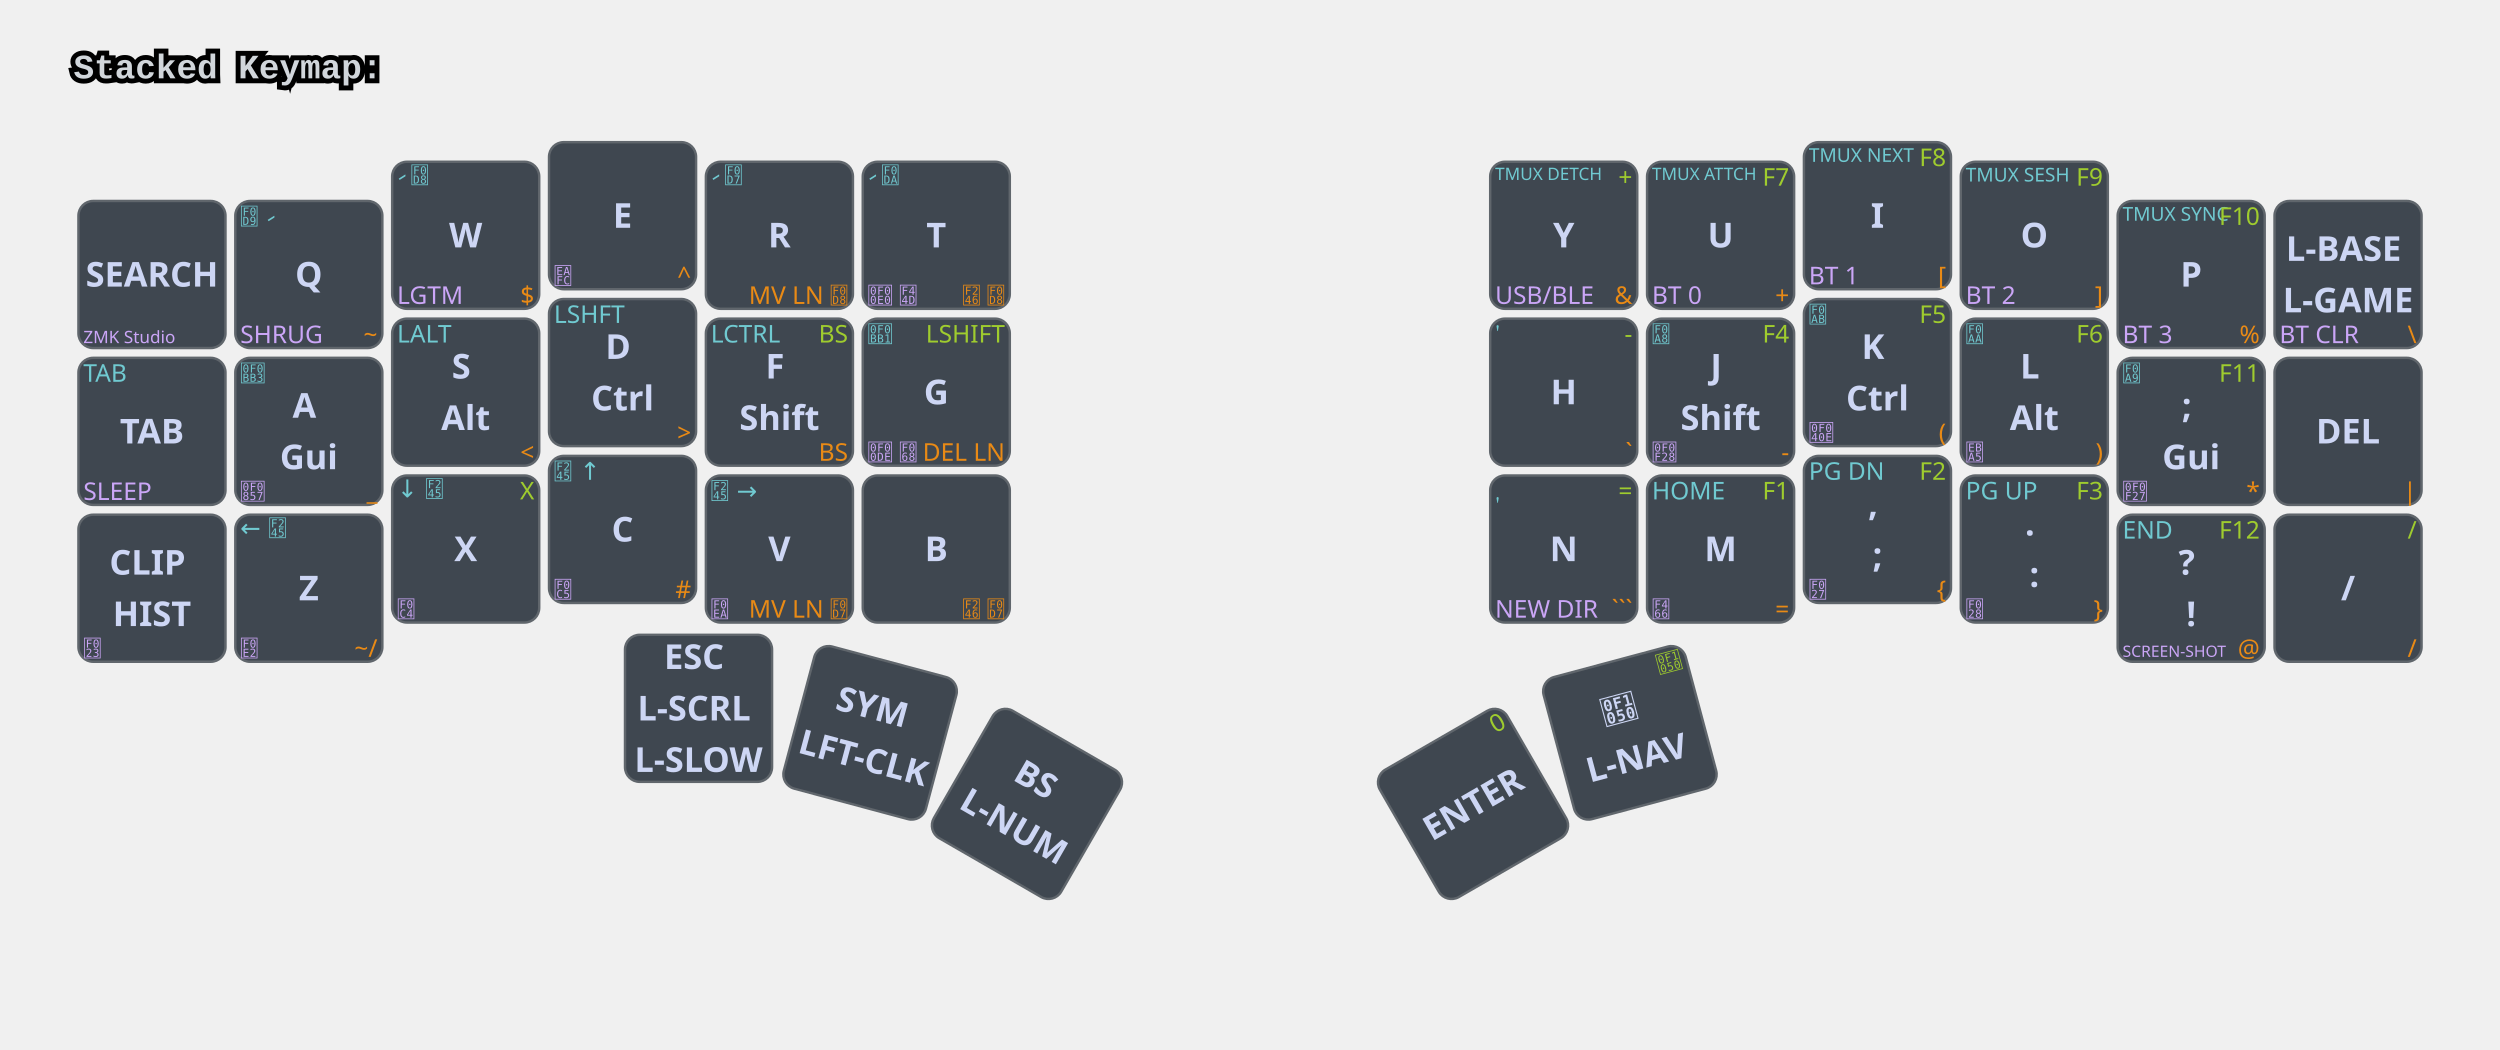
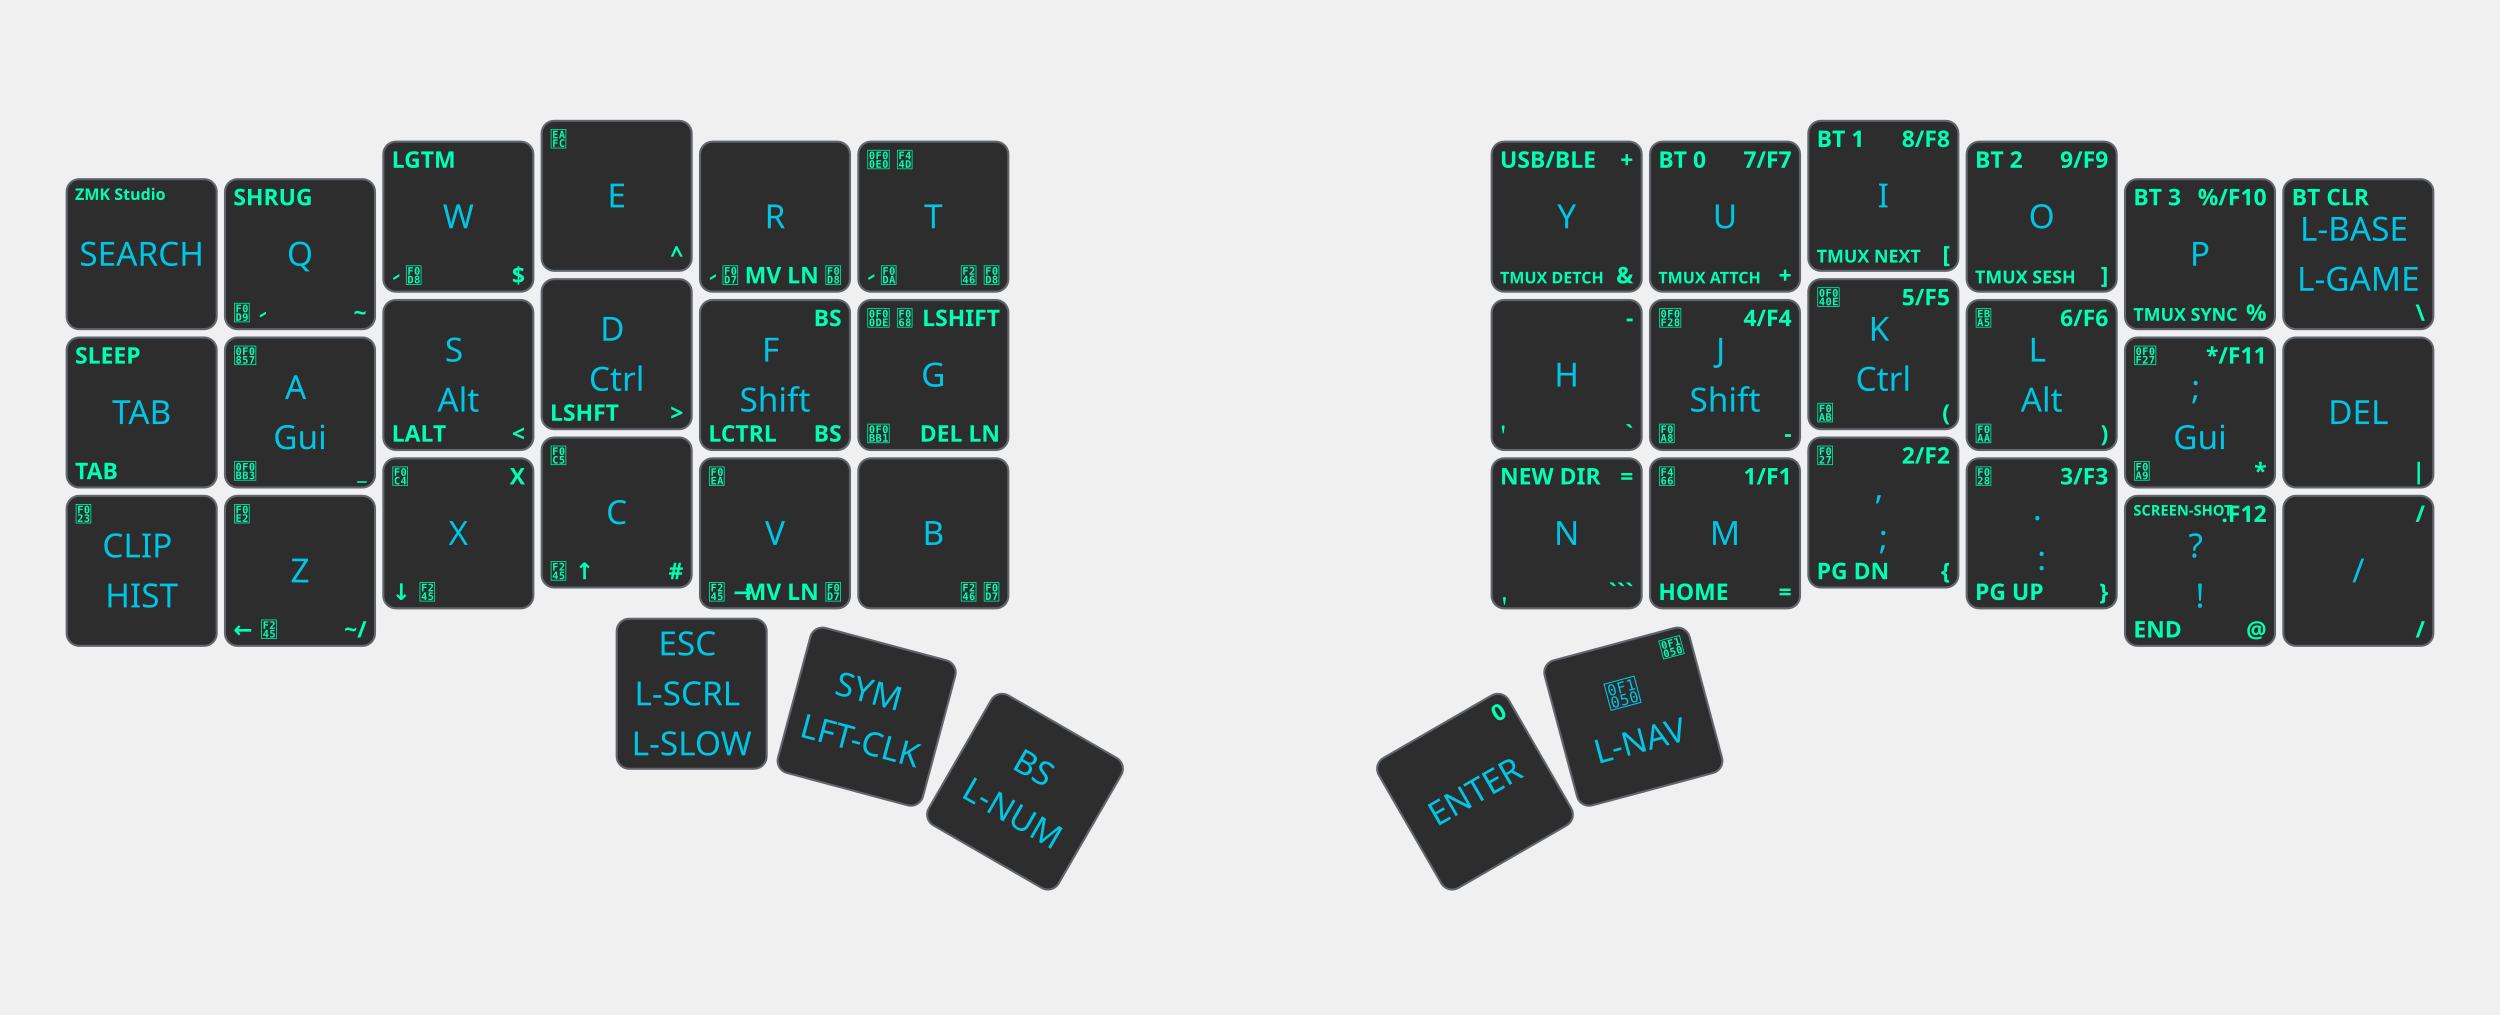
- <svg xmlns="http://www.w3.org/2000/svg" width="1020" height="428" viewBox="0 0 1020 428" class="keymap">
+ <svg xmlns="http://www.w3.org/2000/svg" width="1200" height="487" viewBox="0 0 1200 487" class="keymap">
  <style>/* inherit to force styles through use tags */
svg path {
    fill: inherit;
}

/* font and background color specifications */
svg.keymap {
    font-family: SFMono-Regular,Consolas,Liberation Mono,Menlo,monospace;
    font-size: 14px;
    font-kerning: normal;
    text-rendering: optimizeLegibility;
    fill: #24292e;
}

/* default key styling */
rect.key {
    fill: #f6f8fa;
}

rect.key, rect.combo {
    stroke: #c9cccf;
    stroke-width: 1;
}

/* default key side styling, only used is draw_key_sides is set */
rect.side {
    filter: brightness(90%);
}

/* color accent for combo boxes */
rect.combo, rect.combo-separate {
    fill: #cdf;
}

/* color accent for held keys */
rect.held, rect.combo.held {
    fill: #fdd;
}

/* color accent for ghost (optional) keys */
rect.ghost, rect.combo.ghost {
    stroke-dasharray: 4, 4;
    stroke-width: 2;
}

text {
    text-anchor: middle;
    dominant-baseline: middle;
}

/* styling for layer labels */
text.label {
    font-weight: bold;
    text-anchor: start;
    stroke: white;
    stroke-width: 4;
    paint-order: stroke;
}

/* styling for optional footer */
text.footer {
    text-anchor: end;
    dominant-baseline: auto;
    stroke: white;
    stroke-width: 4;
    paint-order: stroke;
}

/* styling for combo tap, and key non-tap label text */
text.combo, text.hold, text.shifted, text.left, text.right, text.tl, text.tr, text.bl, text.br {
    font-size: 11px;
}

text.hold, text.bl, text.br {
    text-anchor: middle;
    dominant-baseline: auto;
}

text.shifted, text.tl, text.tr {
    text-anchor: middle;
    dominant-baseline: hanging;
}

text.left, text.tl, text.bl {
    text-anchor: start;
}

text.right, text.tr, text.br {
    text-anchor: end;
}

text.layer-activator {
    text-decoration: underline;
}

/* styling for hold/shifted label text in combo box */
text.combo.hold, text.combo.shifted, text.combo.left, text.combo.right {
    font-size: 8px;
}

/* lighter symbol for transparent keys */
text.trans {
    fill: #7b7e81;
}

/* styling for combo dendrons */
path.combo {
    stroke-width: 1;
    stroke: gray;
    fill: none;
}

/* Start Tabler Icons Cleanup */
/* cannot use height/width with glyphs */
.icon-tabler &gt; path {
    fill: inherit;
    stroke: inherit;
    stroke-width: 2;
}
/* hide tabler's default box */
.icon-tabler &gt; path[stroke="none"][fill="none"] {
    visibility: hidden;
}
/* End Tabler Icons Cleanup */

svg.keymap { fill: #d1d6db; }
rect.key { fill: #3f4750; }
rect.key, rect.combo { stroke: #60666c; }
rect.combo, rect.combo-separate { fill: #1f3d7a; }
rect.held, rect.combo.held { fill: #854747; }
text.label, text.footer { stroke: black; }
text.trans { fill: #7e8184; }
path.combo { stroke: #7f7f7f; }

+ /* ── Hide Layer Names ───────────────────────────────────── */
+ text.label { display: none; }
+ 
+ /* ── Keycap Background Color ───────────────────────────────────── */
+ rect.key { fill: #2D2D2D; }

/* ── Stacked layer color palette ───────────────────────────────────── */
/* Edit only the fill values below to re-theme the whole stacked image.  */

- /* Base  – center  – neutral white  */
- text.tap { font-family: "JetBrainsMono Nerd Font"; fill: #cdd6f4; font-weight: bold; }
- 
- /* Nav   – top-left  – blue 89b4fa  */
- text.tl  { font-family: "Iosevka Nerd Font"; fill: #70CAD1; font-size: 10px; }
- 
- /* Num   – top-right – green a6e3a1 */
- text.tr  { font-family: "Iosevka Nerd Font"; fill: #9FCC2E; font-size: 10px; }
- 
- /* Xtra  – bot-left  – purple */
- text.bl  { font-family: "Iosevka Nerd Font"; fill: #cba6f7; font-size: 10px; }
- 
- /* Sym   – bot-right – orange fab387 */
- text.br  { font-family: "Iosevka Nerd Font";fill: #E98A15; font-size: 10px; }
+ /* Base - center - neutral white  */
+ text.tap { font-family: "JetBrainsMono Nerd Font"; fill: #00c6e6; font-size: 16px; }
+ 
+ /* Nav  - top-left - blue  */
+ text.tl  { font-family: "JetBrainsMono Nerd Font"; fill: #00ffb3; font-size: 11px; font-weight: 600; fill-opacity: 1; -webkit-font-smoothing: antialiased; text-rendering: optimizeLegibility; transform: translate(2px, 2px); }
+ 
+ /* Num  - top-right- green */
+ text.tr  { font-family: "JetBrainsMono Nerd Font"; fill: #00ffb3; font-size: 11px; font-weight: 600; fill-opacity: 1; -webkit-font-smoothing: antialiased; text-rendering: optimizeLegibility; transform: translate(-2px, 2px); }
+ 
+ /* Xtra - bot-left - purple */
+ text.bl  { font-family: "JetBrainsMono Nerd Font"; fill: #00ffb3; font-size: 11px; font-weight: 600; fill-opacity: 1; -webkit-font-smoothing: antialiased; text-rendering: optimizeLegibility; transform: translate(2px, -2px); }
+ 
+ /* Sym  - bot-right- yellow */
+ text.br  { font-family: "JetBrainsMono Nerd Font"; fill: #00ffb3; font-size: 11px; font-weight: 600; fill-opacity: 1; -webkit-font-smoothing: antialiased; text-rendering: optimizeLegibility; transform: translate(-2px, -2px); }
</style>
  <g transform="translate(30, 0)" class="layer-Stacked Keymap">
    <text x="0" y="28" class="label" id="Stacked-Keymap">Stacked Keymap:</text>
    <g transform="translate(0, 56)">
-       <g transform="translate(32, 56)" class="key keypos-0">
-         <rect rx="6" ry="6" x="-30" y="-30" width="60" height="60" class="key" />
+       <g transform="translate(38, 66)" class="key keypos-0">
+         <rect rx="6" ry="6" x="-36" y="-36" width="72" height="72" class="key" />
        <text x="0" y="0" class="key tap">SEARCH</text>
-         <text x="-28" y="28" class="key bl">
+         <text x="-34" y="-34" class="key tl">
          <tspan style="font-size: 70%">ZMK Studio</tspan>
        </text>
      </g>
-       <g transform="translate(96, 56)" class="key keypos-1">
-         <rect rx="6" ry="6" x="-30" y="-30" width="60" height="60" class="key" />
+       <g transform="translate(114, 66)" class="key keypos-1">
+         <rect rx="6" ry="6" x="-36" y="-36" width="72" height="72" class="key" />
        <text x="0" y="0" class="key tap">Q</text>
-         <text x="-28" y="-28" class="key tl"> </text>
-         <text x="-28" y="28" class="key bl">SHRUG</text>
-         <text x="28" y="28" class="key br">~</text>
-       </g>
-       <g transform="translate(160, 40)" class="key keypos-2">
-         <rect rx="6" ry="6" x="-30" y="-30" width="60" height="60" class="key" />
+         <text x="-34" y="-34" class="key tl">SHRUG</text>
+         <text x="-34" y="34" class="key bl"> </text>
+         <text x="34" y="34" class="key br">~</text>
+       </g>
+       <g transform="translate(190, 48)" class="key keypos-2">
+         <rect rx="6" ry="6" x="-36" y="-36" width="72" height="72" class="key" />
        <text x="0" y="0" class="key tap">W</text>
-         <text x="-28" y="-28" class="key tl"> </text>
-         <text x="-28" y="28" class="key bl">LGTM</text>
-         <text x="28" y="28" class="key br">$</text>
-       </g>
-       <g transform="translate(224, 32)" class="key keypos-3">
-         <rect rx="6" ry="6" x="-30" y="-30" width="60" height="60" class="key" />
+         <text x="-34" y="-34" class="key tl">LGTM</text>
+         <text x="-34" y="34" class="key bl"> </text>
+         <text x="34" y="34" class="key br">$</text>
+       </g>
+       <g transform="translate(266, 38)" class="key keypos-3">
+         <rect rx="6" ry="6" x="-36" y="-36" width="72" height="72" class="key" />
        <text x="0" y="0" class="key tap">E</text>
-         <text x="-28" y="28" class="key bl"></text>
-         <text x="28" y="28" class="key br">^</text>
-       </g>
-       <g transform="translate(288, 40)" class="key keypos-4">
-         <rect rx="6" ry="6" x="-30" y="-30" width="60" height="60" class="key" />
+         <text x="-34" y="-34" class="key tl"></text>
+         <text x="34" y="34" class="key br">^</text>
+       </g>
+       <g transform="translate(342, 48)" class="key keypos-4">
+         <rect rx="6" ry="6" x="-36" y="-36" width="72" height="72" class="key" />
        <text x="0" y="0" class="key tap">R</text>
-         <text x="-28" y="-28" class="key tl"> </text>
-         <text x="28" y="28" class="key br">MV LN </text>
-       </g>
-       <g transform="translate(352, 40)" class="key keypos-5">
-         <rect rx="6" ry="6" x="-30" y="-30" width="60" height="60" class="key" />
+         <text x="-34" y="34" class="key bl"> </text>
+         <text x="34" y="34" class="key br">MV LN </text>
+       </g>
+       <g transform="translate(418, 48)" class="key keypos-5">
+         <rect rx="6" ry="6" x="-36" y="-36" width="72" height="72" class="key" />
        <text x="0" y="0" class="key tap">T</text>
-         <text x="-28" y="-28" class="key tl"> </text>
-         <text x="-28" y="28" class="key bl">󰃠 </text>
-         <text x="28" y="28" class="key br"> </text>
-       </g>
-       <g transform="translate(608, 40)" class="key keypos-6">
-         <rect rx="6" ry="6" x="-30" y="-30" width="60" height="60" class="key" />
+         <text x="-34" y="-34" class="key tl">󰃠 </text>
+         <text x="-34" y="34" class="key bl"> </text>
+         <text x="34" y="34" class="key br"> </text>
+       </g>
+       <g transform="translate(722, 48)" class="key keypos-6">
+         <rect rx="6" ry="6" x="-36" y="-36" width="72" height="72" class="key" />
        <text x="0" y="0" class="key tap">Y</text>
-         <text x="-28" y="-28" class="key tl">
+         <text x="-34" y="-34" class="key tl">USB/BLE</text>
+         <text x="34" y="-34" class="key tr">+</text>
+         <text x="-34" y="34" class="key bl">
          <tspan style="font-size: 70%">TMUX DETCH</tspan>
        </text>
-         <text x="28" y="-28" class="key tr">+</text>
-         <text x="-28" y="28" class="key bl">USB/BLE</text>
-         <text x="28" y="28" class="key br">&amp;</text>
-       </g>
-       <g transform="translate(672, 40)" class="key keypos-7">
-         <rect rx="6" ry="6" x="-30" y="-30" width="60" height="60" class="key" />
+         <text x="34" y="34" class="key br">&amp;</text>
+       </g>
+       <g transform="translate(798, 48)" class="key keypos-7">
+         <rect rx="6" ry="6" x="-36" y="-36" width="72" height="72" class="key" />
        <text x="0" y="0" class="key tap">U</text>
-         <text x="-28" y="-28" class="key tl">
+         <text x="-34" y="-34" class="key tl">BT 0</text>
+         <text x="34" y="-34" class="key tr">7/F7</text>
+         <text x="-34" y="34" class="key bl">
          <tspan style="font-size: 70%">TMUX ATTCH</tspan>
        </text>
-         <text x="28" y="-28" class="key tr">F7</text>
-         <text x="-28" y="28" class="key bl">BT 0</text>
-         <text x="28" y="28" class="key br">+</text>
-       </g>
-       <g transform="translate(736, 32)" class="key keypos-8">
-         <rect rx="6" ry="6" x="-30" y="-30" width="60" height="60" class="key" />
+         <text x="34" y="34" class="key br">+</text>
+       </g>
+       <g transform="translate(874, 38)" class="key keypos-8">
+         <rect rx="6" ry="6" x="-36" y="-36" width="72" height="72" class="key" />
        <text x="0" y="0" class="key tap">I</text>
-         <text x="-28" y="-28" class="key tl">
+         <text x="-34" y="-34" class="key tl">BT 1</text>
+         <text x="34" y="-34" class="key tr">8/F8</text>
+         <text x="-34" y="34" class="key bl">
          <tspan style="font-size: 78%">TMUX NEXT</tspan>
        </text>
-         <text x="28" y="-28" class="key tr">F8</text>
-         <text x="-28" y="28" class="key bl">BT 1</text>
-         <text x="28" y="28" class="key br">[</text>
-       </g>
-       <g transform="translate(800, 40)" class="key keypos-9">
-         <rect rx="6" ry="6" x="-30" y="-30" width="60" height="60" class="key" />
+         <text x="34" y="34" class="key br">[</text>
+       </g>
+       <g transform="translate(950, 48)" class="key keypos-9">
+         <rect rx="6" ry="6" x="-36" y="-36" width="72" height="72" class="key" />
        <text x="0" y="0" class="key tap">O</text>
-         <text x="-28" y="-28" class="key tl">
+         <text x="-34" y="-34" class="key tl">BT 2</text>
+         <text x="34" y="-34" class="key tr">9/F9</text>
+         <text x="-34" y="34" class="key bl">
          <tspan style="font-size: 78%">TMUX SESH</tspan>
        </text>
-         <text x="28" y="-28" class="key tr">F9</text>
-         <text x="-28" y="28" class="key bl">BT 2</text>
-         <text x="28" y="28" class="key br">]</text>
-       </g>
-       <g transform="translate(864, 56)" class="key keypos-10">
-         <rect rx="6" ry="6" x="-30" y="-30" width="60" height="60" class="key" />
+         <text x="34" y="34" class="key br">]</text>
+       </g>
+       <g transform="translate(1026, 66)" class="key keypos-10">
+         <rect rx="6" ry="6" x="-36" y="-36" width="72" height="72" class="key" />
        <text x="0" y="0" class="key tap">P</text>
-         <text x="-28" y="-28" class="key tl">
+         <text x="-34" y="-34" class="key tl">BT 3</text>
+         <text x="34" y="-34" class="key tr">%/F10</text>
+         <text x="-34" y="34" class="key bl">
          <tspan style="font-size: 78%">TMUX SYNC</tspan>
        </text>
-         <text x="28" y="-28" class="key tr">F10</text>
-         <text x="-28" y="28" class="key bl">BT 3</text>
-         <text x="28" y="28" class="key br">%</text>
-       </g>
-       <g transform="translate(928, 56)" class="key keypos-11">
-         <rect rx="6" ry="6" x="-30" y="-30" width="60" height="60" class="key" />
+         <text x="34" y="34" class="key br">%</text>
+       </g>
+       <g transform="translate(1102, 66)" class="key keypos-11">
+         <rect rx="6" ry="6" x="-36" y="-36" width="72" height="72" class="key" />
        <text x="0" y="0" class="key tap">
          <tspan x="0" dy="-0.75em">L-BASE</tspan>
          <tspan x="0" dy="1.5em">L-GAME</tspan>
        </text>
-         <text x="-28" y="28" class="key bl">BT CLR</text>
-         <text x="28" y="28" class="key br">\</text>
-       </g>
-       <g transform="translate(32, 120)" class="key keypos-12">
-         <rect rx="6" ry="6" x="-30" y="-30" width="60" height="60" class="key" />
+         <text x="-34" y="-34" class="key tl">BT CLR</text>
+         <text x="34" y="34" class="key br">\</text>
+       </g>
+       <g transform="translate(38, 142)" class="key keypos-12">
+         <rect rx="6" ry="6" x="-36" y="-36" width="72" height="72" class="key" />
        <text x="0" y="0" class="key tap">TAB</text>
-         <text x="-28" y="-28" class="key tl">TAB</text>
-         <text x="-28" y="28" class="key bl">SLEEP</text>
-       </g>
-       <g transform="translate(96, 120)" class="key keypos-13">
-         <rect rx="6" ry="6" x="-30" y="-30" width="60" height="60" class="key" />
+         <text x="-34" y="-34" class="key tl">SLEEP</text>
+         <text x="-34" y="34" class="key bl">TAB</text>
+       </g>
+       <g transform="translate(114, 142)" class="key keypos-13">
+         <rect rx="6" ry="6" x="-36" y="-36" width="72" height="72" class="key" />
        <text x="0" y="0" class="key tap">
          <tspan x="0" dy="-0.75em">A</tspan>
          <tspan x="0" dy="1.5em">Gui</tspan>
        </text>
-         <text x="-28" y="-28" class="key tl">󰮳</text>
-         <text x="-28" y="28" class="key bl">󰡗</text>
-         <text x="28" y="28" class="key br">_</text>
-       </g>
-       <g transform="translate(160, 104)" class="key keypos-14">
-         <rect rx="6" ry="6" x="-30" y="-30" width="60" height="60" class="key" />
+         <text x="-34" y="-34" class="key tl">󰡗</text>
+         <text x="-34" y="34" class="key bl">󰮳</text>
+         <text x="34" y="34" class="key br">_</text>
+       </g>
+       <g transform="translate(190, 124)" class="key keypos-14">
+         <rect rx="6" ry="6" x="-36" y="-36" width="72" height="72" class="key" />
        <text x="0" y="0" class="key tap">
          <tspan x="0" dy="-0.75em">S</tspan>
          <tspan x="0" dy="1.5em">Alt</tspan>
        </text>
-         <text x="-28" y="-28" class="key tl">LALT</text>
-         <text x="28" y="28" class="key br">&lt;</text>
-       </g>
-       <g transform="translate(224, 96)" class="key keypos-15">
-         <rect rx="6" ry="6" x="-30" y="-30" width="60" height="60" class="key" />
+         <text x="-34" y="34" class="key bl">LALT</text>
+         <text x="34" y="34" class="key br">&lt;</text>
+       </g>
+       <g transform="translate(266, 114)" class="key keypos-15">
+         <rect rx="6" ry="6" x="-36" y="-36" width="72" height="72" class="key" />
        <text x="0" y="0" class="key tap">
          <tspan x="0" dy="-0.75em">D</tspan>
          <tspan x="0" dy="1.5em">Ctrl</tspan>
        </text>
-         <text x="-28" y="-28" class="key tl">LSHFT</text>
-         <text x="28" y="28" class="key br">&gt;</text>
-       </g>
-       <g transform="translate(288, 104)" class="key keypos-16">
-         <rect rx="6" ry="6" x="-30" y="-30" width="60" height="60" class="key" />
+         <text x="-34" y="34" class="key bl">LSHFT</text>
+         <text x="34" y="34" class="key br">&gt;</text>
+       </g>
+       <g transform="translate(342, 124)" class="key keypos-16">
+         <rect rx="6" ry="6" x="-36" y="-36" width="72" height="72" class="key" />
        <text x="0" y="0" class="key tap">
          <tspan x="0" dy="-0.75em">F</tspan>
          <tspan x="0" dy="1.5em">Shift</tspan>
        </text>
-         <text x="-28" y="-28" class="key tl">LCTRL</text>
-         <text x="28" y="-28" class="key tr">BS</text>
-         <text x="28" y="28" class="key br">BS</text>
-       </g>
-       <g transform="translate(352, 104)" class="key keypos-17">
-         <rect rx="6" ry="6" x="-30" y="-30" width="60" height="60" class="key" />
+         <text x="34" y="-34" class="key tr">BS</text>
+         <text x="-34" y="34" class="key bl">LCTRL</text>
+         <text x="34" y="34" class="key br">BS</text>
+       </g>
+       <g transform="translate(418, 124)" class="key keypos-17">
+         <rect rx="6" ry="6" x="-36" y="-36" width="72" height="72" class="key" />
        <text x="0" y="0" class="key tap">G</text>
-         <text x="-28" y="-28" class="key tl">󰮱</text>
-         <text x="28" y="-28" class="key tr">LSHIFT</text>
-         <text x="-28" y="28" class="key bl">󰃞 </text>
-         <text x="28" y="28" class="key br">DEL LN</text>
-       </g>
-       <g transform="translate(608, 104)" class="key keypos-18">
-         <rect rx="6" ry="6" x="-30" y="-30" width="60" height="60" class="key" />
+         <text x="-34" y="-34" class="key tl">󰃞 </text>
+         <text x="34" y="-34" class="key tr">LSHIFT</text>
+         <text x="-34" y="34" class="key bl">󰮱</text>
+         <text x="34" y="34" class="key br">DEL LN</text>
+       </g>
+       <g transform="translate(722, 124)" class="key keypos-18">
+         <rect rx="6" ry="6" x="-36" y="-36" width="72" height="72" class="key" />
        <text x="0" y="0" class="key tap">H</text>
-         <text x="-28" y="-28" class="key tl"></text>
-         <text x="28" y="-28" class="key tr">-</text>
-         <text x="28" y="28" class="key br">`</text>
-       </g>
-       <g transform="translate(672, 104)" class="key keypos-19">
-         <rect rx="6" ry="6" x="-30" y="-30" width="60" height="60" class="key" />
+         <text x="34" y="-34" class="key tr">-</text>
+         <text x="-34" y="34" class="key bl"></text>
+         <text x="34" y="34" class="key br">`</text>
+       </g>
+       <g transform="translate(798, 124)" class="key keypos-19">
+         <rect rx="6" ry="6" x="-36" y="-36" width="72" height="72" class="key" />
        <text x="0" y="0" class="key tap">
          <tspan x="0" dy="-0.75em">J</tspan>
          <tspan x="0" dy="1.5em">Shift</tspan>
        </text>
-         <text x="-28" y="-28" class="key tl"></text>
-         <text x="28" y="-28" class="key tr">F4</text>
-         <text x="-28" y="28" class="key bl">󰼨</text>
-         <text x="28" y="28" class="key br">-</text>
-       </g>
-       <g transform="translate(736, 96)" class="key keypos-20">
-         <rect rx="6" ry="6" x="-30" y="-30" width="60" height="60" class="key" />
+         <text x="-34" y="-34" class="key tl">󰼨</text>
+         <text x="34" y="-34" class="key tr">4/F4</text>
+         <text x="-34" y="34" class="key bl"></text>
+         <text x="34" y="34" class="key br">-</text>
+       </g>
+       <g transform="translate(874, 114)" class="key keypos-20">
+         <rect rx="6" ry="6" x="-36" y="-36" width="72" height="72" class="key" />
        <text x="0" y="0" class="key tap">
          <tspan x="0" dy="-0.75em">K</tspan>
          <tspan x="0" dy="1.5em">Ctrl</tspan>
        </text>
-         <text x="-28" y="-28" class="key tl"></text>
-         <text x="28" y="-28" class="key tr">F5</text>
-         <text x="-28" y="28" class="key bl">󰐎</text>
-         <text x="28" y="28" class="key br">(</text>
-       </g>
-       <g transform="translate(800, 104)" class="key keypos-21">
-         <rect rx="6" ry="6" x="-30" y="-30" width="60" height="60" class="key" />
+         <text x="-34" y="-34" class="key tl">󰐎</text>
+         <text x="34" y="-34" class="key tr">5/F5</text>
+         <text x="-34" y="34" class="key bl"></text>
+         <text x="34" y="34" class="key br">(</text>
+       </g>
+       <g transform="translate(950, 124)" class="key keypos-21">
+         <rect rx="6" ry="6" x="-36" y="-36" width="72" height="72" class="key" />
        <text x="0" y="0" class="key tap">
          <tspan x="0" dy="-0.75em">L</tspan>
          <tspan x="0" dy="1.5em">Alt</tspan>
        </text>
-         <text x="-28" y="-28" class="key tl"></text>
-         <text x="28" y="-28" class="key tr">F6</text>
-         <text x="-28" y="28" class="key bl"></text>
-         <text x="28" y="28" class="key br">)</text>
-       </g>
-       <g transform="translate(864, 120)" class="key keypos-22">
-         <rect rx="6" ry="6" x="-30" y="-30" width="60" height="60" class="key" />
+         <text x="-34" y="-34" class="key tl"></text>
+         <text x="34" y="-34" class="key tr">6/F6</text>
+         <text x="-34" y="34" class="key bl"></text>
+         <text x="34" y="34" class="key br">)</text>
+       </g>
+       <g transform="translate(1026, 142)" class="key keypos-22">
+         <rect rx="6" ry="6" x="-36" y="-36" width="72" height="72" class="key" />
        <text x="0" y="0" class="key tap">
          <tspan x="0" dy="-0.75em">;</tspan>
          <tspan x="0" dy="1.5em">Gui</tspan>
        </text>
-         <text x="-28" y="-28" class="key tl"></text>
-         <text x="28" y="-28" class="key tr">F11</text>
-         <text x="-28" y="28" class="key bl">󰼧</text>
-         <text x="28" y="28" class="key br">*</text>
-       </g>
-       <g transform="translate(928, 120)" class="key keypos-23">
-         <rect rx="6" ry="6" x="-30" y="-30" width="60" height="60" class="key" />
+         <text x="-34" y="-34" class="key tl">󰼧</text>
+         <text x="34" y="-34" class="key tr">*/F11</text>
+         <text x="-34" y="34" class="key bl"></text>
+         <text x="34" y="34" class="key br">*</text>
+       </g>
+       <g transform="translate(1102, 142)" class="key keypos-23">
+         <rect rx="6" ry="6" x="-36" y="-36" width="72" height="72" class="key" />
        <text x="0" y="0" class="key tap">DEL</text>
-         <text x="28" y="28" class="key br">|</text>
-       </g>
-       <g transform="translate(32, 184)" class="key keypos-24">
-         <rect rx="6" ry="6" x="-30" y="-30" width="60" height="60" class="key" />
+         <text x="34" y="34" class="key br">|</text>
+       </g>
+       <g transform="translate(38, 218)" class="key keypos-24">
+         <rect rx="6" ry="6" x="-36" y="-36" width="72" height="72" class="key" />
        <text x="0" y="0" class="key tap">
          <tspan x="0" dy="-0.75em">CLIP</tspan>
          <tspan x="0" dy="1.5em">HIST</tspan>
        </text>
-         <text x="-28" y="28" class="key bl"></text>
-       </g>
-       <g transform="translate(96, 184)" class="key keypos-25">
-         <rect rx="6" ry="6" x="-30" y="-30" width="60" height="60" class="key" />
+         <text x="-34" y="-34" class="key tl"></text>
+       </g>
+       <g transform="translate(114, 218)" class="key keypos-25">
+         <rect rx="6" ry="6" x="-36" y="-36" width="72" height="72" class="key" />
        <text x="0" y="0" class="key tap">Z</text>
-         <text x="-28" y="-28" class="key tl">← </text>
-         <text x="-28" y="28" class="key bl"></text>
-         <text x="28" y="28" class="key br">~/</text>
-       </g>
-       <g transform="translate(160, 168)" class="key keypos-26">
-         <rect rx="6" ry="6" x="-30" y="-30" width="60" height="60" class="key" />
+         <text x="-34" y="-34" class="key tl"></text>
+         <text x="-34" y="34" class="key bl">← </text>
+         <text x="34" y="34" class="key br">~/</text>
+       </g>
+       <g transform="translate(190, 200)" class="key keypos-26">
+         <rect rx="6" ry="6" x="-36" y="-36" width="72" height="72" class="key" />
        <text x="0" y="0" class="key tap">X</text>
-         <text x="-28" y="-28" class="key tl">↓ </text>
-         <text x="28" y="-28" class="key tr">X</text>
-         <text x="-28" y="28" class="key bl"></text>
-       </g>
-       <g transform="translate(224, 160)" class="key keypos-27">
-         <rect rx="6" ry="6" x="-30" y="-30" width="60" height="60" class="key" />
+         <text x="-34" y="-34" class="key tl"></text>
+         <text x="34" y="-34" class="key tr">X</text>
+         <text x="-34" y="34" class="key bl">↓ </text>
+       </g>
+       <g transform="translate(266, 190)" class="key keypos-27">
+         <rect rx="6" ry="6" x="-36" y="-36" width="72" height="72" class="key" />
        <text x="0" y="0" class="key tap">C</text>
-         <text x="-28" y="-28" class="key tl"> ↑</text>
-         <text x="-28" y="28" class="key bl"></text>
-         <text x="28" y="28" class="key br">#</text>
-       </g>
-       <g transform="translate(288, 168)" class="key keypos-28">
-         <rect rx="6" ry="6" x="-30" y="-30" width="60" height="60" class="key" />
+         <text x="-34" y="-34" class="key tl"></text>
+         <text x="-34" y="34" class="key bl"> ↑</text>
+         <text x="34" y="34" class="key br">#</text>
+       </g>
+       <g transform="translate(342, 200)" class="key keypos-28">
+         <rect rx="6" ry="6" x="-36" y="-36" width="72" height="72" class="key" />
        <text x="0" y="0" class="key tap">V</text>
-         <text x="-28" y="-28" class="key tl"> →</text>
-         <text x="-28" y="28" class="key bl"></text>
-         <text x="28" y="28" class="key br">MV LN </text>
-       </g>
-       <g transform="translate(352, 168)" class="key keypos-29">
-         <rect rx="6" ry="6" x="-30" y="-30" width="60" height="60" class="key" />
+         <text x="-34" y="-34" class="key tl"></text>
+         <text x="-34" y="34" class="key bl"> →</text>
+         <text x="34" y="34" class="key br">MV LN </text>
+       </g>
+       <g transform="translate(418, 200)" class="key keypos-29">
+         <rect rx="6" ry="6" x="-36" y="-36" width="72" height="72" class="key" />
        <text x="0" y="0" class="key tap">B</text>
-         <text x="28" y="28" class="key br"> </text>
-       </g>
-       <g transform="translate(608, 168)" class="key keypos-30">
-         <rect rx="6" ry="6" x="-30" y="-30" width="60" height="60" class="key" />
+         <text x="34" y="34" class="key br"> </text>
+       </g>
+       <g transform="translate(722, 200)" class="key keypos-30">
+         <rect rx="6" ry="6" x="-36" y="-36" width="72" height="72" class="key" />
        <text x="0" y="0" class="key tap">N</text>
-         <text x="-28" y="-28" class="key tl"></text>
-         <text x="28" y="-28" class="key tr">=</text>
-         <text x="-28" y="28" class="key bl">NEW DIR</text>
-         <text x="28" y="28" class="key br">```</text>
-       </g>
-       <g transform="translate(672, 168)" class="key keypos-31">
-         <rect rx="6" ry="6" x="-30" y="-30" width="60" height="60" class="key" />
+         <text x="-34" y="-34" class="key tl">NEW DIR</text>
+         <text x="34" y="-34" class="key tr">=</text>
+         <text x="-34" y="34" class="key bl"></text>
+         <text x="34" y="34" class="key br">```</text>
+       </g>
+       <g transform="translate(798, 200)" class="key keypos-31">
+         <rect rx="6" ry="6" x="-36" y="-36" width="72" height="72" class="key" />
        <text x="0" y="0" class="key tap">M</text>
-         <text x="-28" y="-28" class="key tl">HOME</text>
-         <text x="28" y="-28" class="key tr">F1</text>
-         <text x="-28" y="28" class="key bl"></text>
-         <text x="28" y="28" class="key br">=</text>
-       </g>
-       <g transform="translate(736, 160)" class="key keypos-32">
-         <rect rx="6" ry="6" x="-30" y="-30" width="60" height="60" class="key" />
+         <text x="-34" y="-34" class="key tl"></text>
+         <text x="34" y="-34" class="key tr">1/F1</text>
+         <text x="-34" y="34" class="key bl">HOME</text>
+         <text x="34" y="34" class="key br">=</text>
+       </g>
+       <g transform="translate(874, 190)" class="key keypos-32">
+         <rect rx="6" ry="6" x="-36" y="-36" width="72" height="72" class="key" />
        <text x="0" y="0" class="key tap">
          <tspan x="0" dy="-0.75em">,</tspan>
          <tspan x="0" dy="1.5em">;</tspan>
        </text>
-         <text x="-28" y="-28" class="key tl">PG DN</text>
-         <text x="28" y="-28" class="key tr">F2</text>
-         <text x="-28" y="28" class="key bl"></text>
-         <text x="28" y="28" class="key br">{</text>
-       </g>
-       <g transform="translate(800, 168)" class="key keypos-33">
-         <rect rx="6" ry="6" x="-30" y="-30" width="60" height="60" class="key" />
+         <text x="-34" y="-34" class="key tl"></text>
+         <text x="34" y="-34" class="key tr">2/F2</text>
+         <text x="-34" y="34" class="key bl">PG DN</text>
+         <text x="34" y="34" class="key br">{</text>
+       </g>
+       <g transform="translate(950, 200)" class="key keypos-33">
+         <rect rx="6" ry="6" x="-36" y="-36" width="72" height="72" class="key" />
        <text x="0" y="0" class="key tap">
          <tspan x="0" dy="-0.75em">.</tspan>
          <tspan x="0" dy="1.5em">:</tspan>
        </text>
-         <text x="-28" y="-28" class="key tl">PG UP</text>
-         <text x="28" y="-28" class="key tr">F3</text>
-         <text x="-28" y="28" class="key bl"></text>
-         <text x="28" y="28" class="key br">}</text>
-       </g>
-       <g transform="translate(864, 184)" class="key keypos-34">
-         <rect rx="6" ry="6" x="-30" y="-30" width="60" height="60" class="key" />
+         <text x="-34" y="-34" class="key tl"></text>
+         <text x="34" y="-34" class="key tr">3/F3</text>
+         <text x="-34" y="34" class="key bl">PG UP</text>
+         <text x="34" y="34" class="key br">}</text>
+       </g>
+       <g transform="translate(1026, 218)" class="key keypos-34">
+         <rect rx="6" ry="6" x="-36" y="-36" width="72" height="72" class="key" />
        <text x="0" y="0" class="key tap">
          <tspan x="0" dy="-0.75em">?</tspan>
          <tspan x="0" dy="1.5em">!</tspan>
        </text>
-         <text x="-28" y="-28" class="key tl">END</text>
-         <text x="28" y="-28" class="key tr">F12</text>
-         <text x="-28" y="28" class="key bl">
+         <text x="-34" y="-34" class="key tl">
          <tspan style="font-size: 64%">SCREEN-SHOT</tspan>
        </text>
-         <text x="28" y="28" class="key br">@</text>
-       </g>
-       <g transform="translate(928, 184)" class="key keypos-35">
-         <rect rx="6" ry="6" x="-30" y="-30" width="60" height="60" class="key" />
+         <text x="34" y="-34" class="key tr">.F12</text>
+         <text x="-34" y="34" class="key bl">END</text>
+         <text x="34" y="34" class="key br">@</text>
+       </g>
+       <g transform="translate(1102, 218)" class="key keypos-35">
+         <rect rx="6" ry="6" x="-36" y="-36" width="72" height="72" class="key" />
        <text x="0" y="0" class="key tap">/</text>
-         <text x="28" y="-28" class="key tr">/</text>
-         <text x="28" y="28" class="key br">/</text>
-       </g>
-       <g transform="translate(255, 233)" class="key keypos-36">
-         <rect rx="6" ry="6" x="-30" y="-30" width="60" height="60" class="key" />
+         <text x="34" y="-34" class="key tr">/</text>
+         <text x="34" y="34" class="key br">/</text>
+       </g>
+       <g transform="translate(302, 277)" class="key keypos-36">
+         <rect rx="6" ry="6" x="-36" y="-36" width="72" height="72" class="key" />
        <text x="0" y="0" class="key tap">
          <tspan x="0" dy="-1.5em">ESC</tspan>
          <tspan x="0" dy="1.5em">L-SCRL</tspan>
          <tspan x="0" dy="1.5em">L-SLOW</tspan>
        </text>
      </g>
-       <g transform="translate(325, 243) rotate(15.0)" class="key keypos-37">
-         <rect rx="6" ry="6" x="-30" y="-30" width="60" height="60" class="key" />
+       <g transform="translate(386, 288) rotate(15.0)" class="key keypos-37">
+         <rect rx="6" ry="6" x="-36" y="-36" width="72" height="72" class="key" />
        <text x="0" y="0" class="key tap">
          <tspan x="0" dy="-0.75em">SYM</tspan>
          <tspan x="0" dy="1.5em">LFT-CLK</tspan>
        </text>
      </g>
-       <g transform="translate(389, 272) rotate(30.0)" class="key keypos-38">
-         <rect rx="6" ry="6" x="-30" y="-30" width="60" height="60" class="key" />
+       <g transform="translate(462, 324) rotate(30.0)" class="key keypos-38">
+         <rect rx="6" ry="6" x="-36" y="-36" width="72" height="72" class="key" />
        <text x="0" y="0" class="key tap">
          <tspan x="0" dy="-0.75em">BS</tspan>
          <tspan x="0" dy="1.5em">L-NUM</tspan>
        </text>
      </g>
-       <g transform="translate(571, 272) rotate(-30.0)" class="key keypos-39">
-         <rect rx="6" ry="6" x="-30" y="-30" width="60" height="60" class="key" />
+       <g transform="translate(678, 324) rotate(-30.0)" class="key keypos-39">
+         <rect rx="6" ry="6" x="-36" y="-36" width="72" height="72" class="key" />
        <text x="0" y="0" class="key tap">ENTER</text>
-         <text x="28" y="-28" class="key tr">0</text>
-       </g>
-       <g transform="translate(635, 243) rotate(-15.0)" class="key keypos-40">
-         <rect rx="6" ry="6" x="-30" y="-30" width="60" height="60" class="key" />
+         <text x="34" y="-34" class="key tr">0</text>
+       </g>
+       <g transform="translate(754, 288) rotate(-15.0)" class="key keypos-40">
+         <rect rx="6" ry="6" x="-36" y="-36" width="72" height="72" class="key" />
        <text x="0" y="0" class="key tap">
          <tspan x="0" dy="-0.75em">󱁐</tspan>
          <tspan x="0" dy="1.5em">L-NAV</tspan>
        </text>
-         <text x="28" y="-28" class="key tr">󱁐</text>
+         <text x="34" y="-34" class="key tr">󱁐</text>
      </g>
    </g>
  </g>
</svg>
